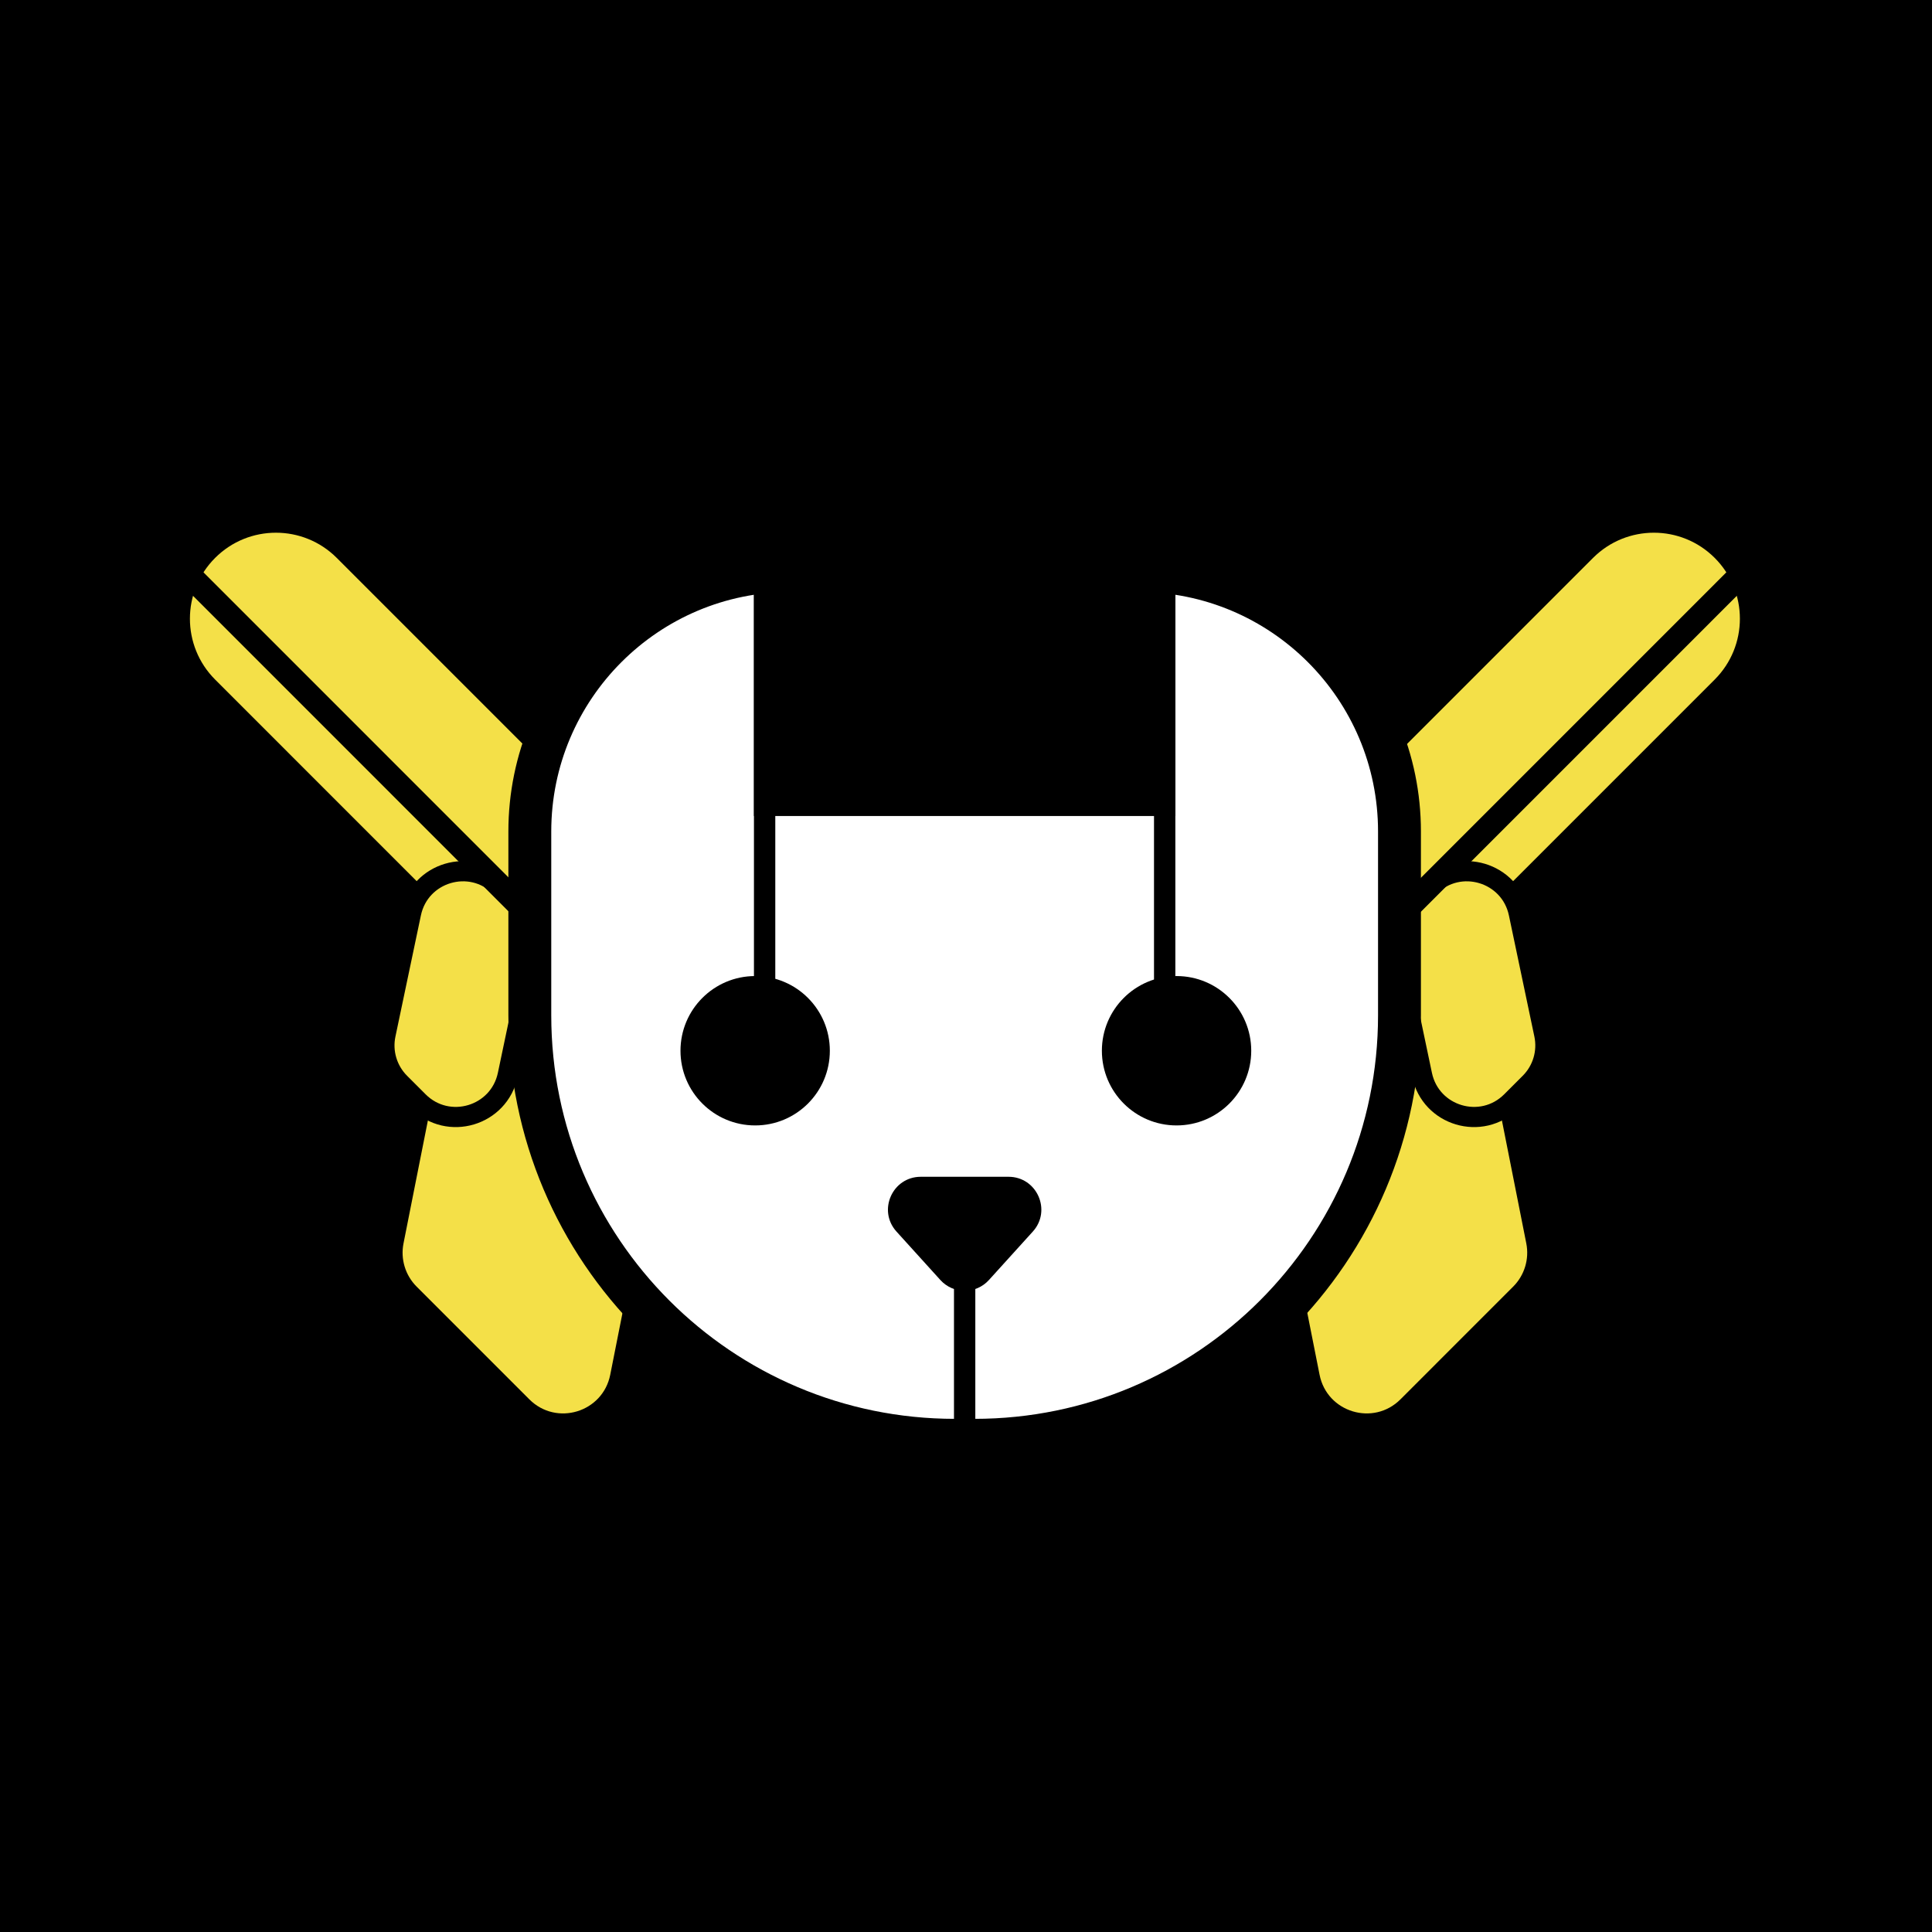
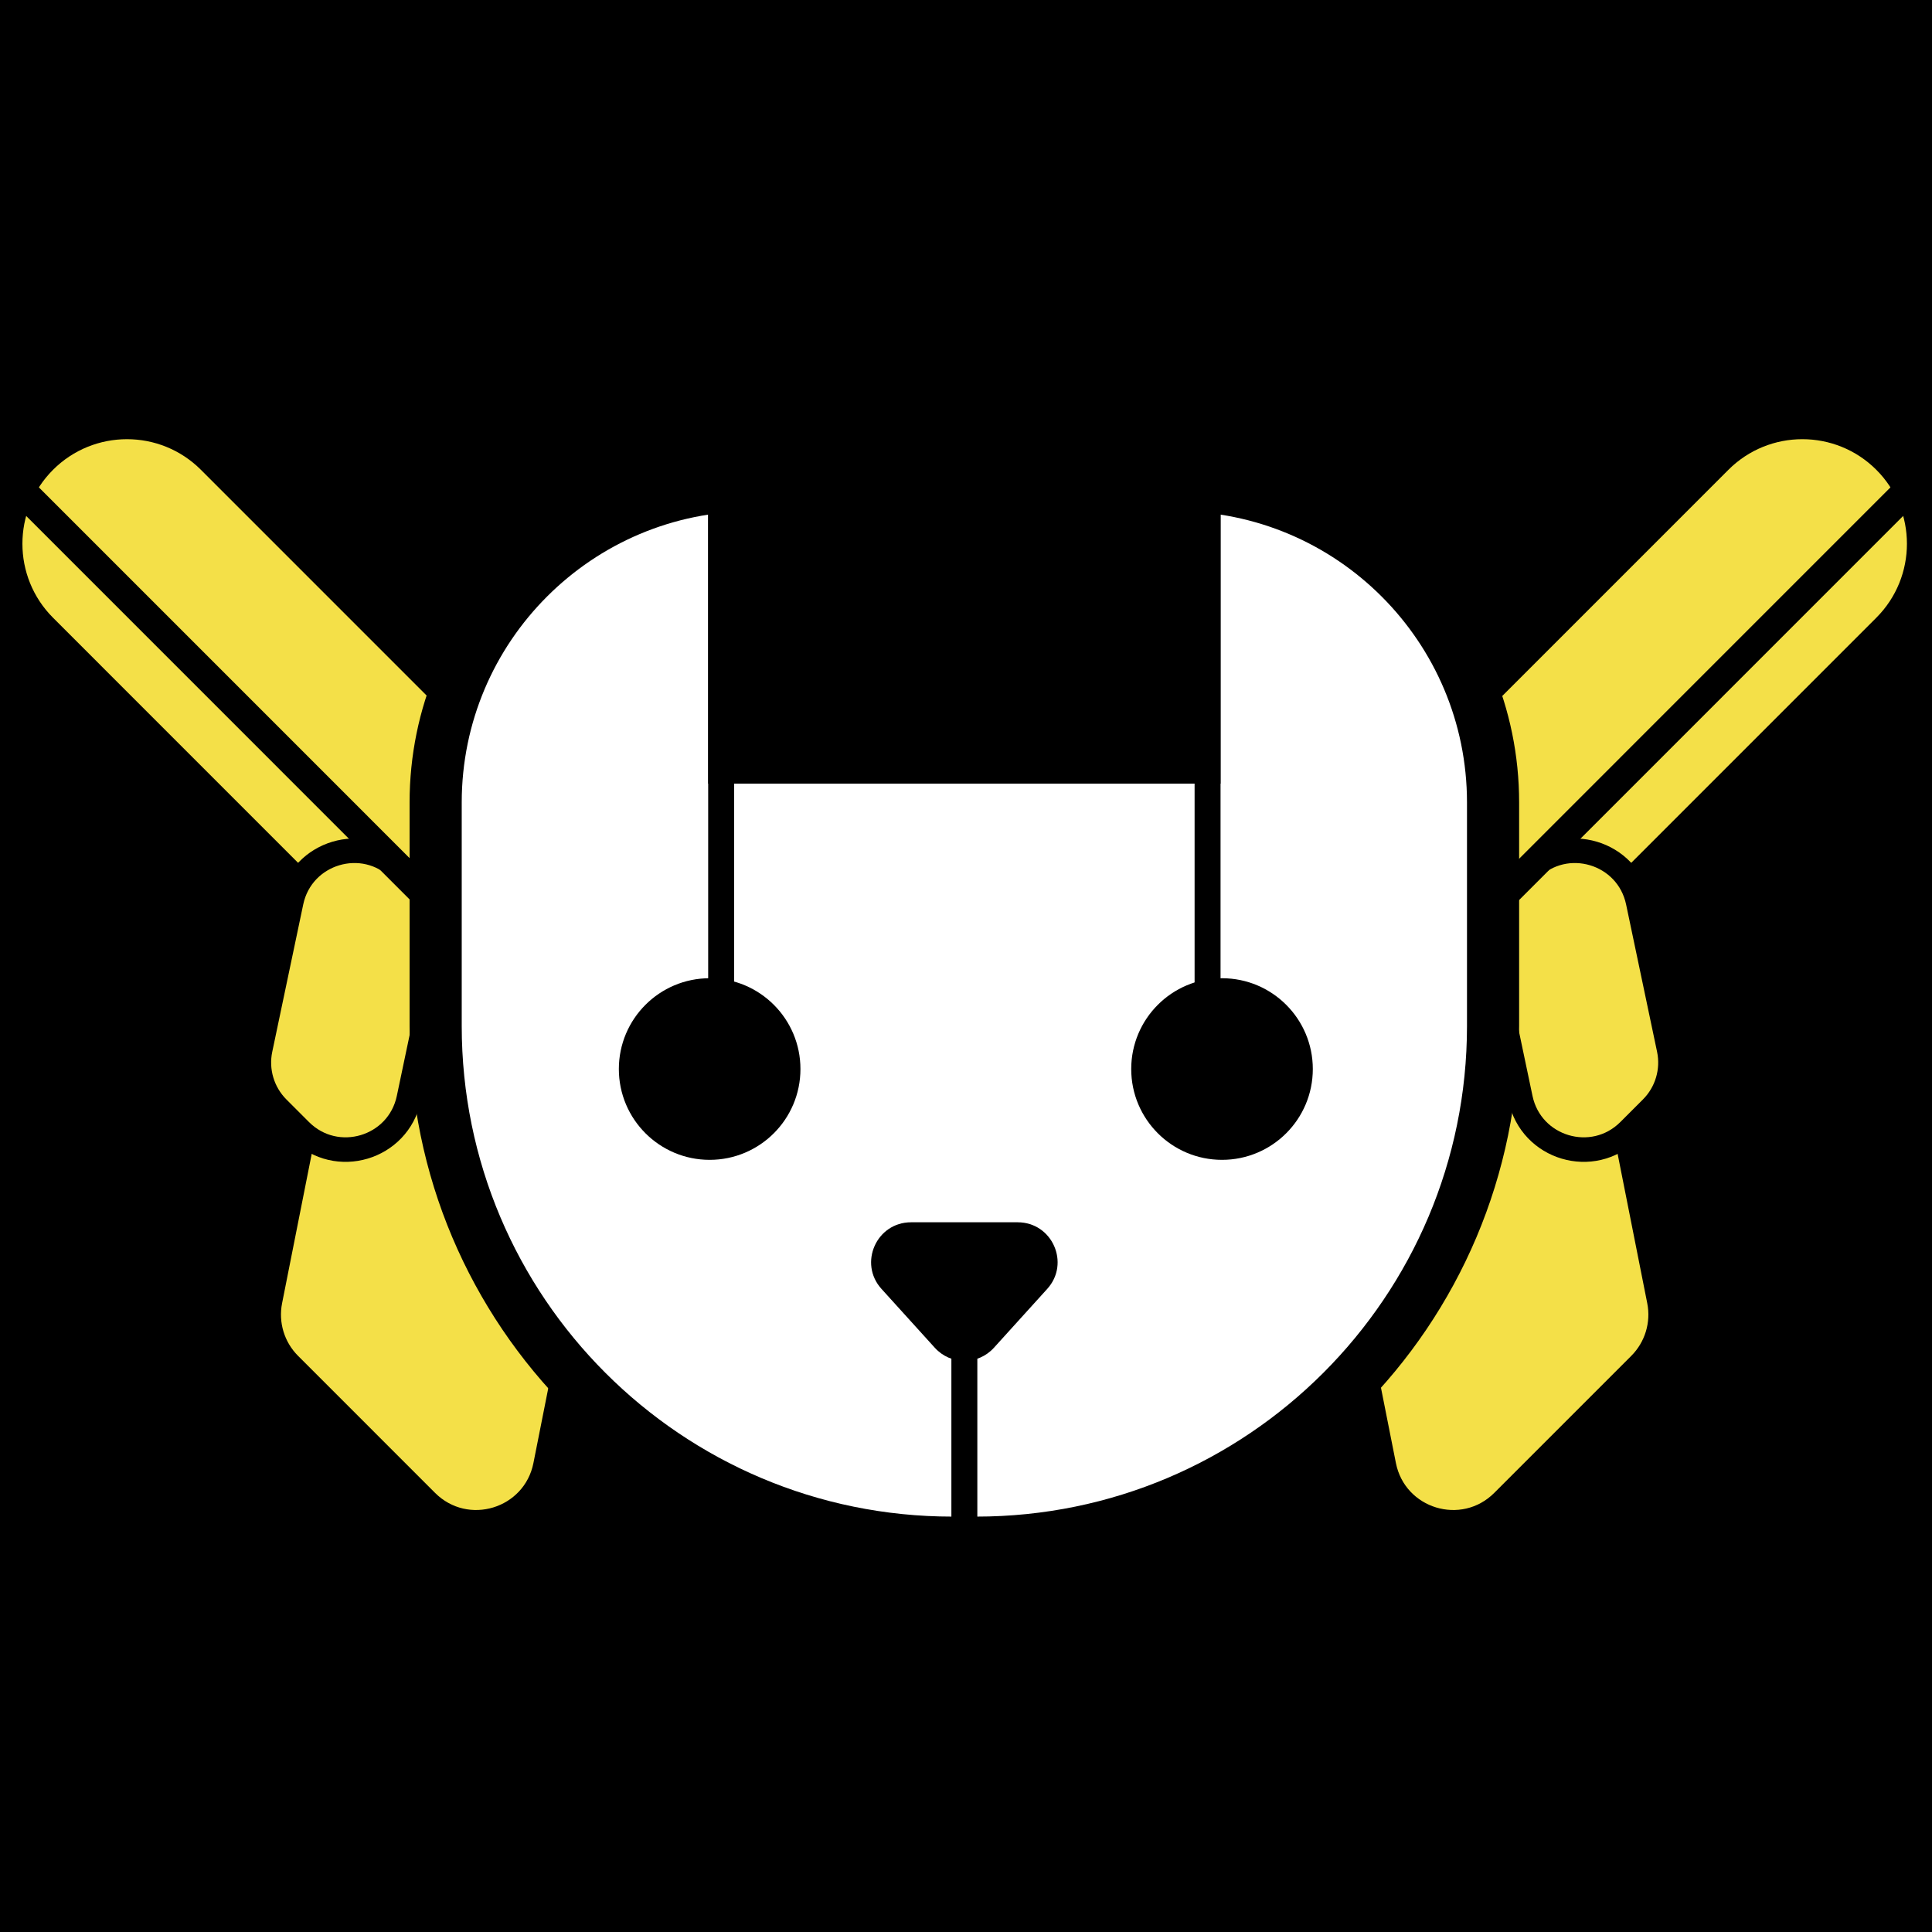
- <svg xmlns="http://www.w3.org/2000/svg" width="766" height="766" fill="none">
-   <g clip-path="url(#a)">
-     <path fill="#fff" d="M0 0h766v766H0z" />
-     <path d="M0 0h766v766H0V0Z" fill="#000" />
-     <rect width="242.17" height="68.209" rx="34.105" transform="scale(-.99993 1.00007) rotate(-45 304.261 522.93)" fill="#F4E048" />
-     <path d="M269.686 405.211a19.002 19.002 0 0 0-5.202-17.134l-44.69-44.696c-10.739-10.741-29.114-5.161-32.069 9.739l-27.743 139.865a19.003 19.003 0 0 0 5.201 17.133l44.69 44.696c10.74 10.741 29.115 5.161 32.07-9.738l27.743-139.865Z" fill="#F4E048" />
-     <path d="M205.715 358.949a21.005 21.005 0 0 1 5.701 19.171l-10.1 48.052c-3.431 16.324-23.604 22.325-35.398 10.53l-7.355-7.357a21.004 21.004 0 0 1-5.702-19.17l10.1-48.053c3.431-16.324 23.605-22.325 35.398-10.53l7.356 7.357Z" fill="#F4E048" stroke="#000" stroke-width="8" />
-     <path fill="#000" d="M292.65 438.925 77.271 223.517l-6.73 6.73 215.38 215.409z" />
-     <rect width="242.17" height="68.209" rx="34.105" transform="rotate(-45.004 686.822 -400.616)" fill="#F4E048" />
-     <path d="M495.444 405.211a19.004 19.004 0 0 1 5.201-17.134l44.69-44.696c10.739-10.741 29.115-5.161 32.07 9.739l27.743 139.865a19.001 19.001 0 0 1-5.202 17.133l-44.69 44.696c-10.739 10.741-29.114 5.161-32.07-9.738l-27.742-139.865Z" fill="#F4E048" />
-     <path d="M559.415 358.949a21.003 21.003 0 0 0-5.701 19.171l10.099 48.052c3.432 16.324 23.605 22.325 35.398 10.53l7.356-7.357a21.004 21.004 0 0 0 5.701-19.17l-10.1-48.053c-3.431-16.324-23.604-22.325-35.397-10.53l-7.356 7.357Z" fill="#F4E048" stroke="#000" stroke-width="8" />
-     <path fill="#000" d="m472.479 438.925 216.249-216.278 6.73 6.73-216.25 216.279z" />
-     <path d="M313.562 226.195c-57.161 0-103.5 46.338-103.5 103.5v72.85c0 93.06 75.44 168.5 168.5 168.5h7.806c93.06 0 168.5-75.44 168.5-168.5v-72.85c0-57.162-46.339-103.5-103.5-103.5H313.562Z" fill="#fff" stroke="#000" stroke-width="17" />
-     <path fill="#000" d="M298.927 75h167.075v248.532H298.927z" />
-     <path fill="#000" d="M298.927 199.795h8.46v213.631h-8.46zM457.543 199.795h8.46v213.631h-8.46zM378.235 505.436h8.46V626h-8.46z" />
-     <ellipse cx="299.407" cy="416.599" rx="29.608" ry="29.612" fill="#000" />
-     <ellipse cx="466.483" cy="416.599" rx="29.608" ry="29.612" fill="#000" />
-     <path d="M372.83 507.491c5.161 5.697 14.11 5.697 19.27 0l17.387-19.193c7.569-8.357 1.64-21.728-9.635-21.728h-34.774c-11.275 0-17.204 13.371-9.634 21.728l17.386 19.193Z" fill="#000" />
+ <svg xmlns="http://www.w3.org/2000/svg" width="100%" height="100%" viewBox="0 0 630 630" version="1.1" xml:space="preserve" style="fill-rule:evenodd;clip-rule:evenodd;">
+   <g>
+     <rect x="-0" y="-0" width="630" height="630" style="fill:#fff;fill-rule:nonzero;" />
+     <rect x="0" y="-0" width="630" height="630" style="fill-rule:nonzero;" />
+     <path d="M17.29,153.199c13.309,-13.311 34.919,-13.311 48.227,-0l123.001,123.017c13.309,13.311 13.309,34.924 -0,48.235c-13.309,13.31 -34.919,13.31 -48.228,-0l-123,-123.018c-13.309,-13.311 -13.309,-34.924 -0,-48.234Z" style="fill:#f4e048;" />
+     <path d="M201.686,337.211c1.233,-6.216 -0.721,-12.653 -5.202,-17.134l-44.69,-44.696c-10.739,-10.741 -29.114,-5.161 -32.069,9.739l-27.743,139.865c-1.233,6.215 0.721,12.652 5.201,17.133l44.69,44.696c10.74,10.741 29.115,5.161 32.07,-9.738l27.743,-139.865Z" style="fill:#f4e048;fill-rule:nonzero;" />
+     <path d="M137.715,290.949c5.011,5.012 7.159,12.235 5.701,19.171l-10.1,48.052c-3.431,16.324 -23.604,22.325 -35.398,10.53l-7.355,-7.357c-5.011,-5.012 -7.159,-12.234 -5.702,-19.17l10.1,-48.053c3.431,-16.324 23.605,-22.325 35.398,-10.53l7.356,7.357Z" style="fill:#f4e048;fill-rule:nonzero;stroke:#000;stroke-width:8px;" />
+     <path d="M224.65,370.925l-215.379,-215.408l-6.73,6.73l215.38,215.409l6.729,-6.731Z" style="fill-rule:nonzero;" />
+     <path d="M611.843,153.195c-13.311,-13.309 -34.922,-13.308 -48.231,0.003l-123.001,123.018c-13.308,13.31 -13.307,34.922 0.004,48.231c13.31,13.309 34.922,13.307 48.231,-0.004l123,-123.017c13.309,-13.311 13.307,-34.922 -0.003,-48.231Z" style="fill:#f4e048;" />
+     <path d="M427.444,337.211c-1.233,-6.215 0.721,-12.653 5.201,-17.134l44.69,-44.696c10.739,-10.741 29.115,-5.161 32.07,9.739l27.743,139.865c1.233,6.215 -0.721,12.652 -5.202,17.133l-44.69,44.696c-10.739,10.741 -29.114,5.161 -32.07,-9.738l-27.742,-139.865Z" style="fill:#f4e048;fill-rule:nonzero;" />
+     <path d="M491.415,290.949c-5.011,5.012 -7.159,12.235 -5.701,19.171l10.099,48.052c3.432,16.324 23.605,22.325 35.398,10.53l7.356,-7.357c5.011,-5.012 7.159,-12.234 5.701,-19.17l-10.1,-48.053c-3.431,-16.324 -23.604,-22.325 -35.397,-10.53l-7.356,7.357Z" style="fill:#f4e048;fill-rule:nonzero;stroke:#000;stroke-width:8px;" />
+     <path d="M404.479,370.925l216.249,-216.278l6.73,6.73l-216.25,216.279l-6.729,-6.731Z" style="fill-rule:nonzero;" />
+     <path d="M245.562,158.195c-57.161,0 -103.5,46.338 -103.5,103.5l0,72.85c0,93.06 75.44,168.5 168.5,168.5l7.806,-0c93.06,-0 168.5,-75.44 168.5,-168.5l-0,-72.85c-0,-57.162 -46.339,-103.5 -103.5,-103.5l-137.806,-0Z" style="fill:#fff;fill-rule:nonzero;stroke:#000;stroke-width:17px;" />
+     <rect x="230.927" y="7" width="167.075" height="248.532" style="fill-rule:nonzero;" />
+     <path d="M230.927,131.795l8.46,-0l0,213.631l-8.46,-0l0,-213.631Zm158.616,-0l8.46,-0l0,213.631l-8.46,-0l0,-213.631Zm-79.308,305.641l8.46,-0l0,120.564l-8.46,0l0,-120.564Z" style="fill-rule:nonzero;" />
+     <ellipse cx="231.407" cy="348.599" rx="29.608" ry="29.612" />
+     <ellipse cx="398.483" cy="348.599" rx="29.608" ry="29.612" />
+     <path d="M304.83,439.491c5.161,5.697 14.11,5.697 19.27,0l17.387,-19.193c7.569,-8.357 1.64,-21.728 -9.635,-21.728l-34.774,0c-11.275,0 -17.204,13.371 -9.634,21.728l17.386,19.193Z" style="fill-rule:nonzero;" />
  </g>
-   <defs>
-     <clipPath id="a">
-       <path fill="#fff" d="M0 0h766v766H0z" />
-     </clipPath>
-   </defs>
</svg>
